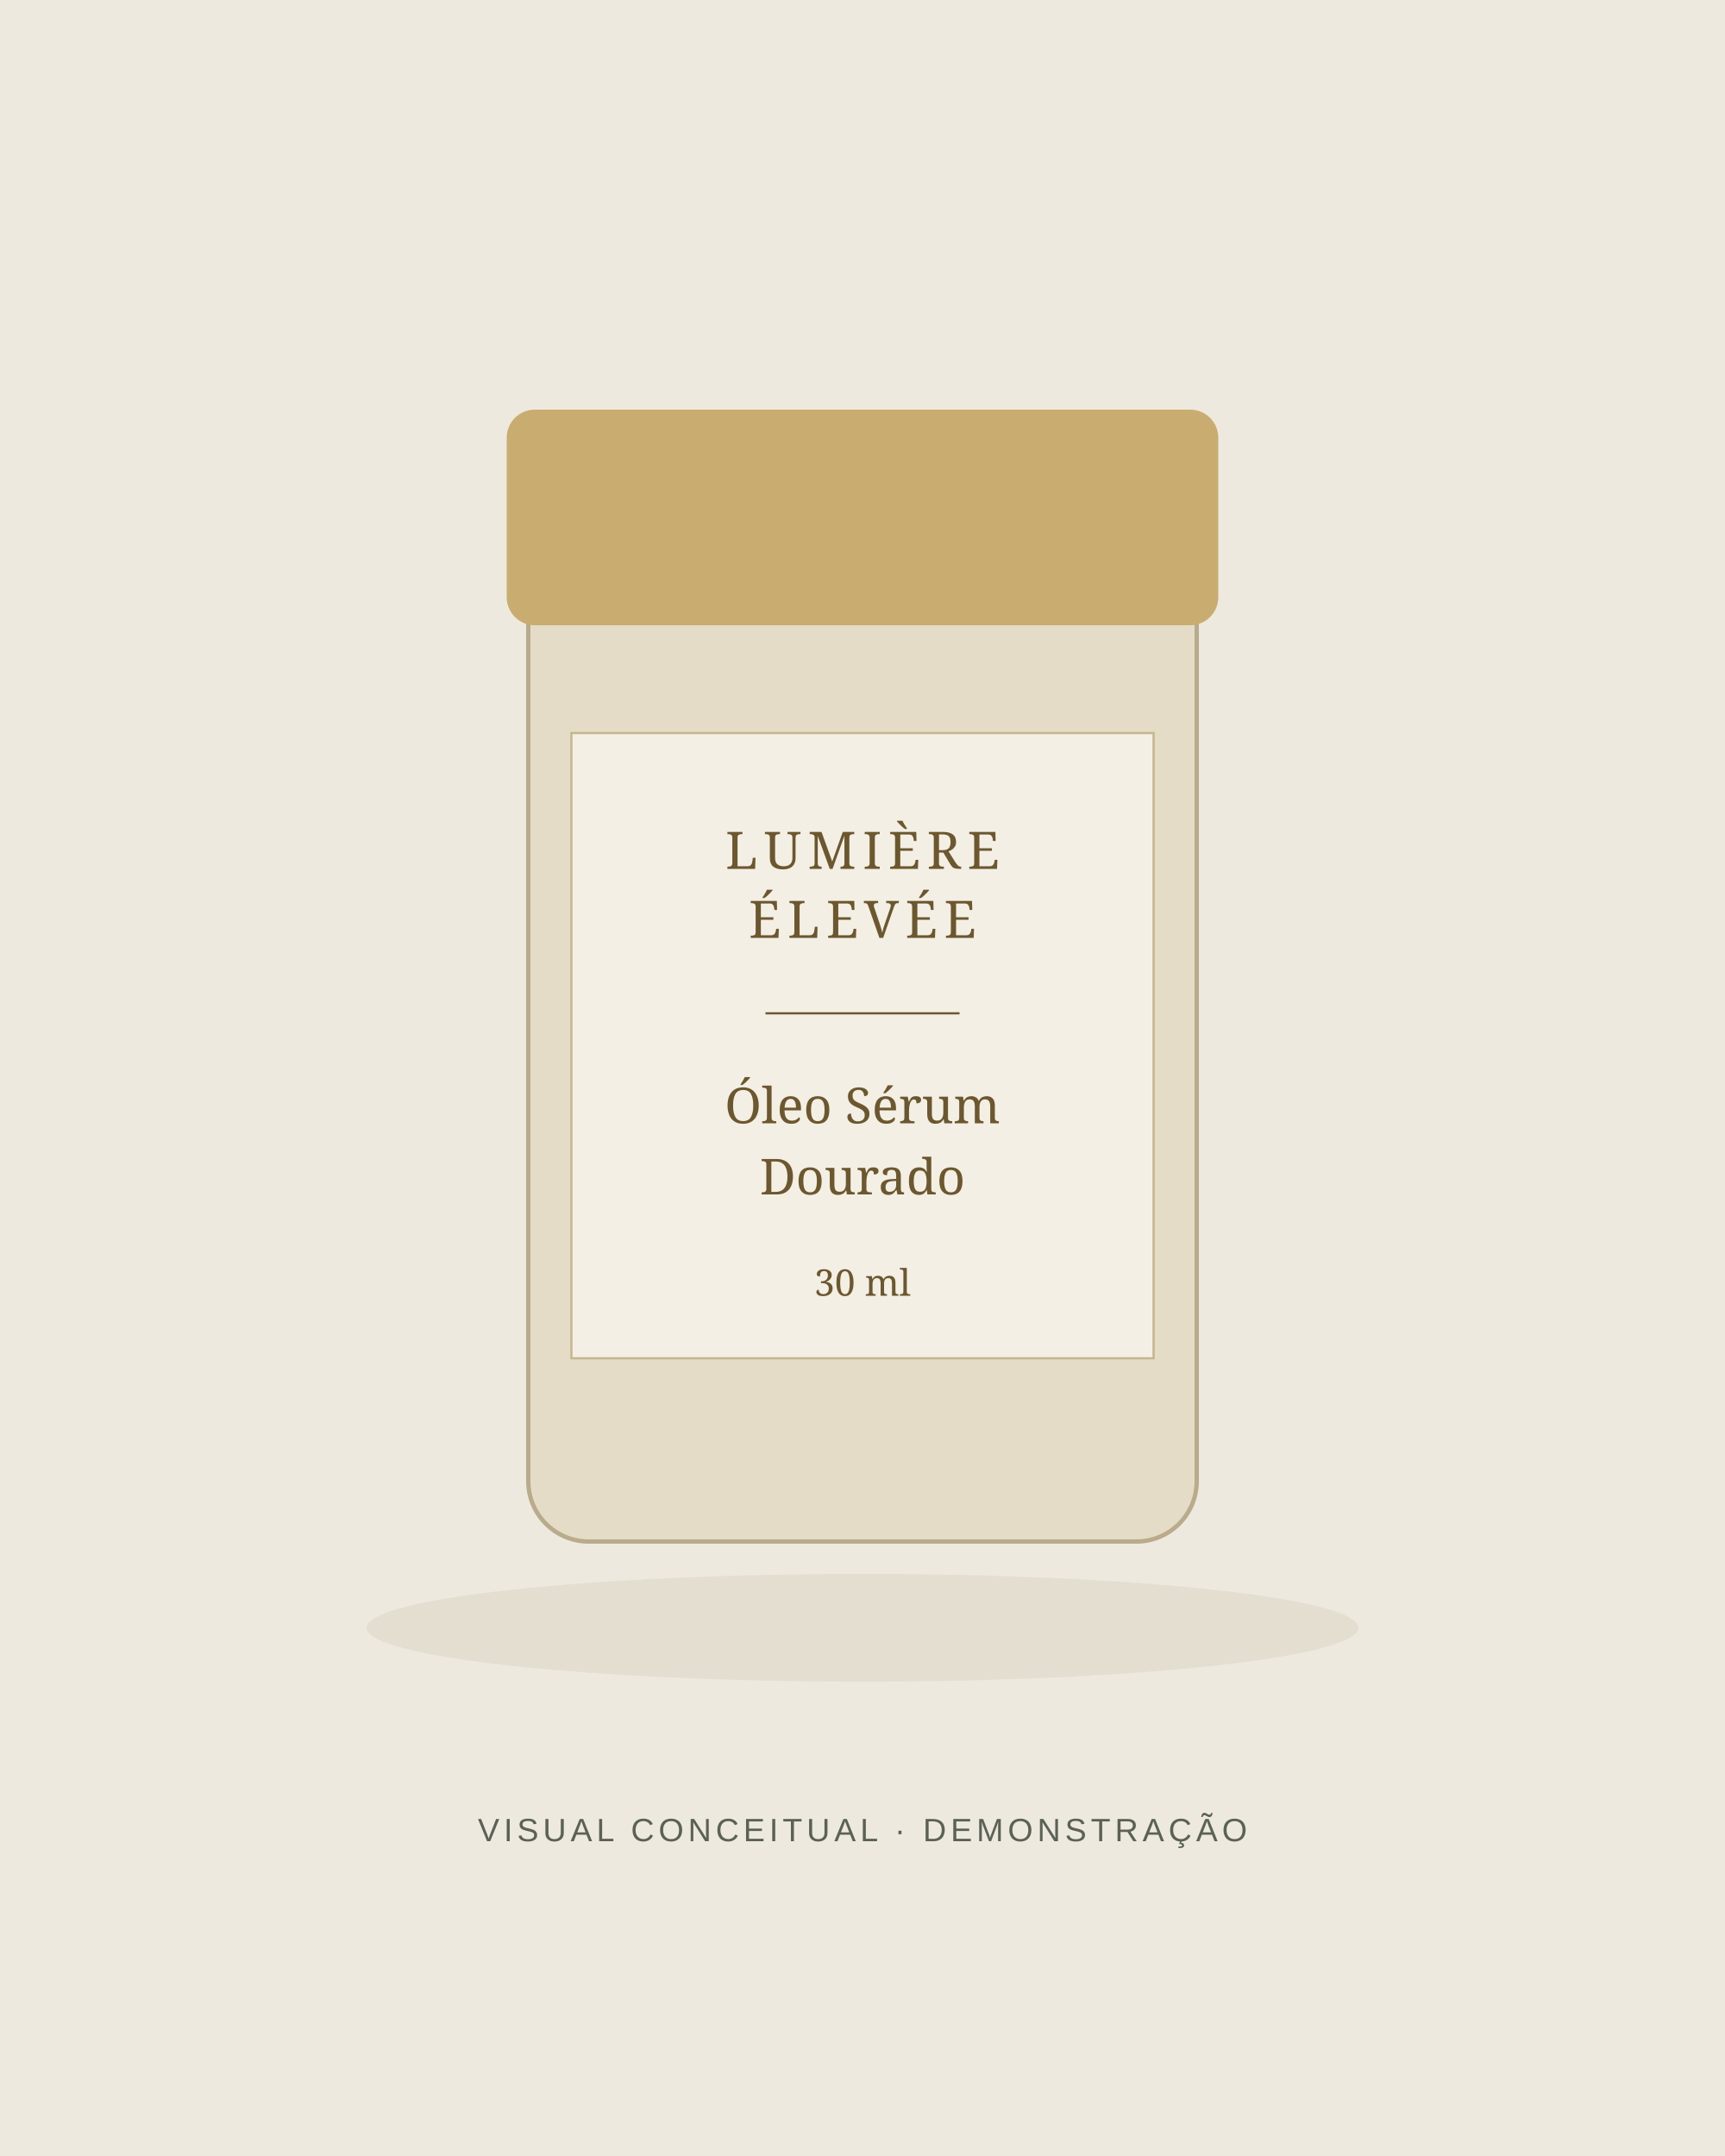
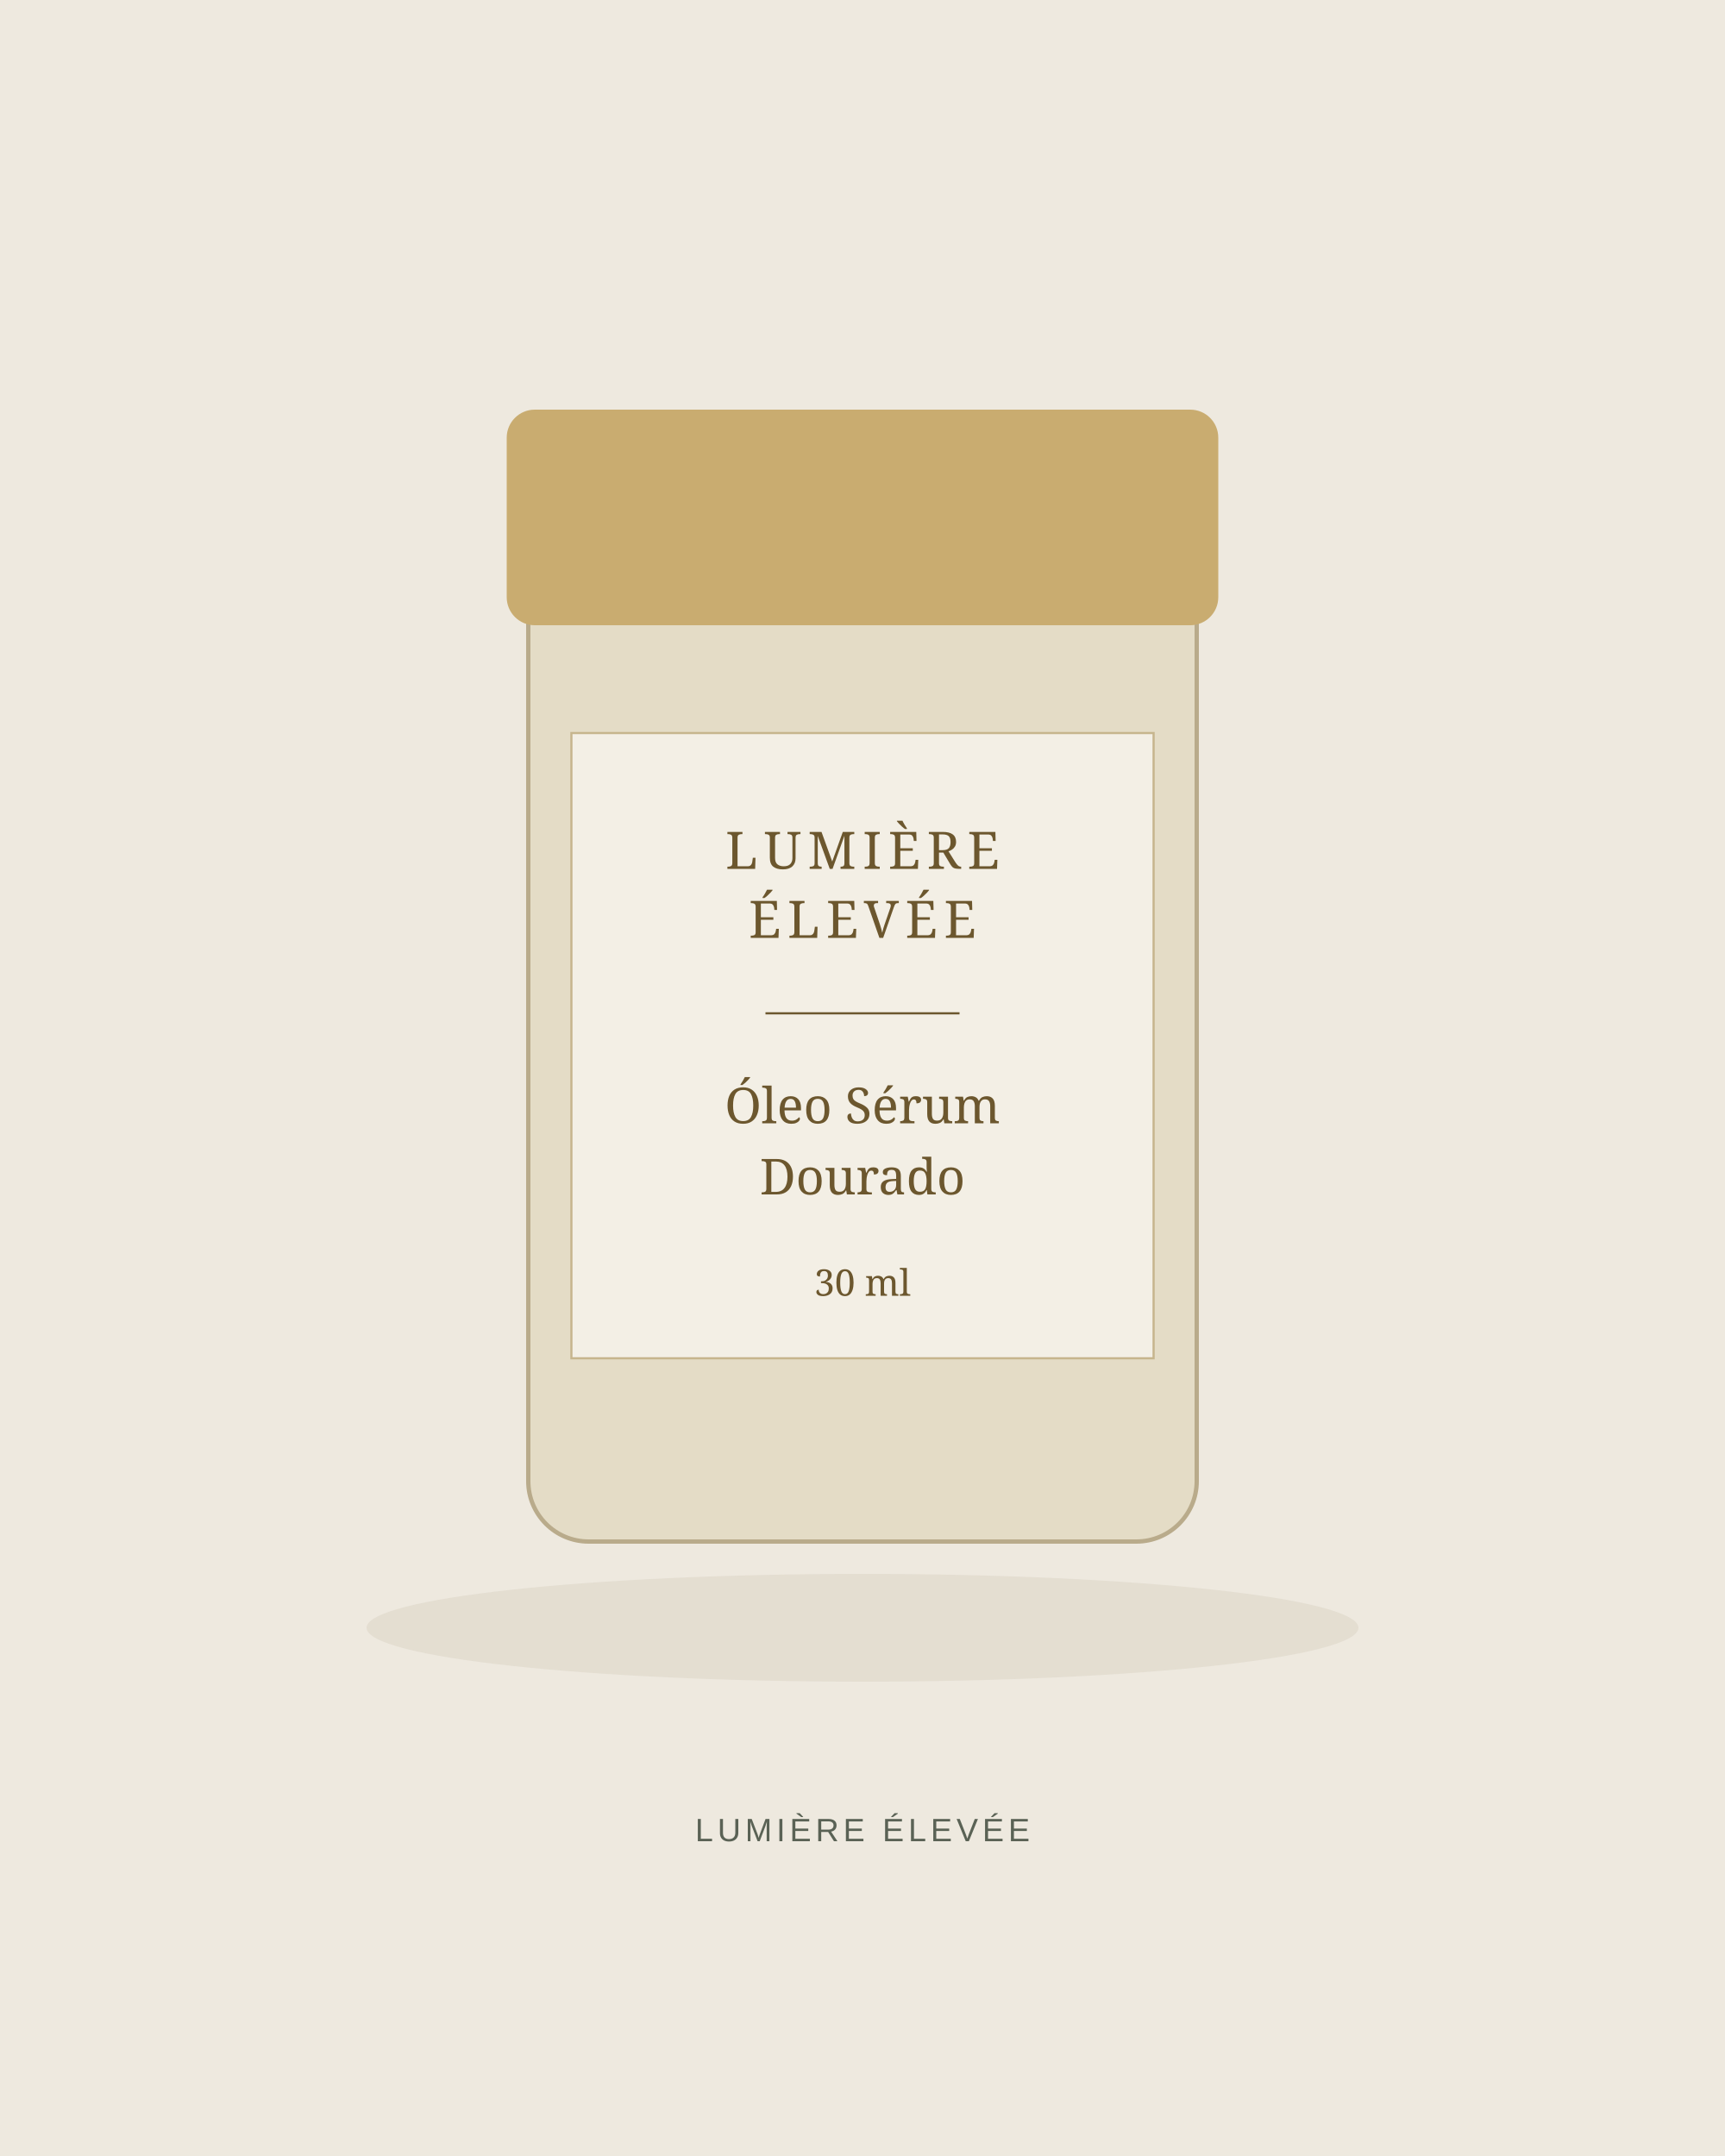
<svg xmlns="http://www.w3.org/2000/svg" width="800" height="1000" viewBox="0 0 800 1000">
  <rect width="800" height="1000" fill="#eee9df" />
  <ellipse cx="400" cy="755" rx="230" ry="25" fill="#bcb29c" opacity=".2" />
  <rect x="245" y="235" width="310" height="480" rx="28" fill="#e4dcc6" stroke="#b9ab8b" stroke-width="2" />
  <rect x="235" y="190" width="330" height="100" rx="13" fill="#c9ac70" />
  <rect x="265" y="340" width="270" height="290" fill="#f3efe5" stroke="#c6b58d" />
  <g fill="#6c572e" text-anchor="middle" font-family="Georgia,serif">
    <text x="400" y="403" font-size="24" letter-spacing="3">LUMIÈRE</text>
    <text x="400" y="435" font-size="24" letter-spacing="3">ÉLEVÉE</text>
    <path d="M355 470h90" stroke="#6c572e" />
    <text x="400" y="521" font-size="23">Óleo Sérum</text>
    <text x="400" y="554" font-size="23">Dourado</text>
    <text x="400" y="601" font-size="17">30 ml</text>
  </g>
-   <text x="400" y="854" text-anchor="middle" font-family="Arial,sans-serif" font-size="15" fill="#5a6255" letter-spacing="2">VISUAL CONCEITUAL · DEMONSTRAÇÃO</text>
+   <text x="400" y="854" text-anchor="middle" font-family="Arial,sans-serif" font-size="15" fill="#5a6255" letter-spacing="2">LUMIÈRE ÉLEVÉE</text>
</svg>
